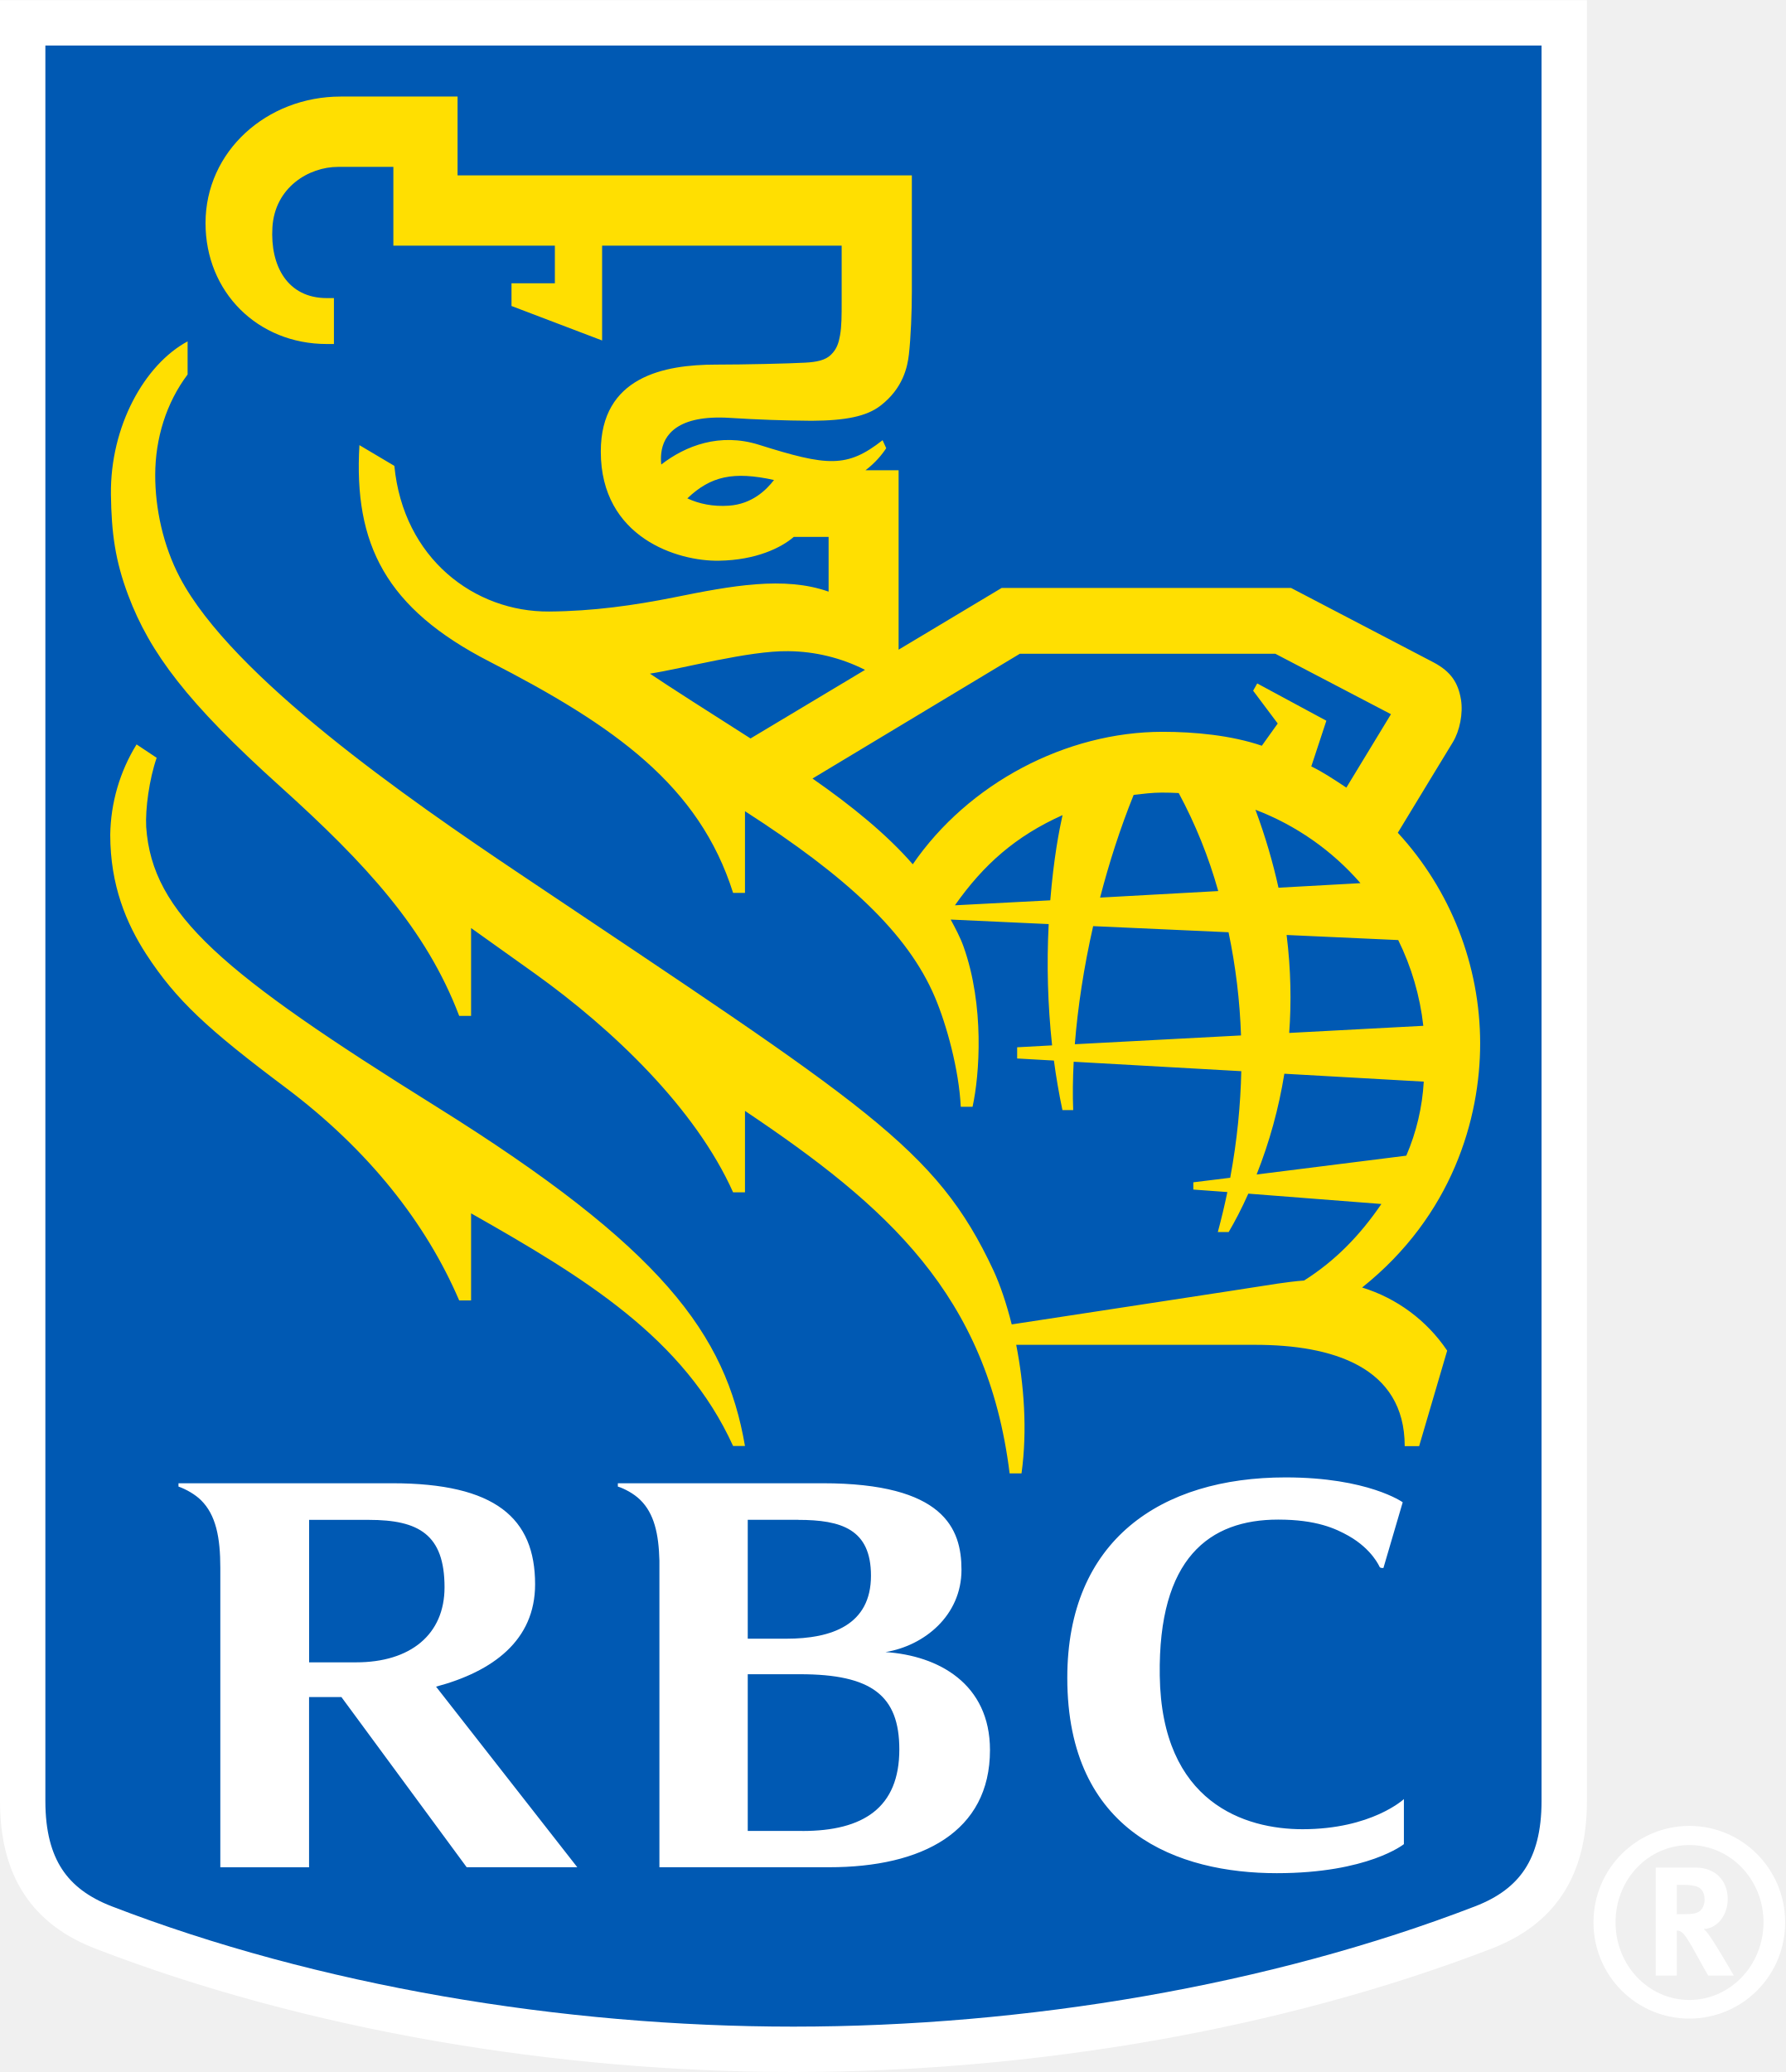
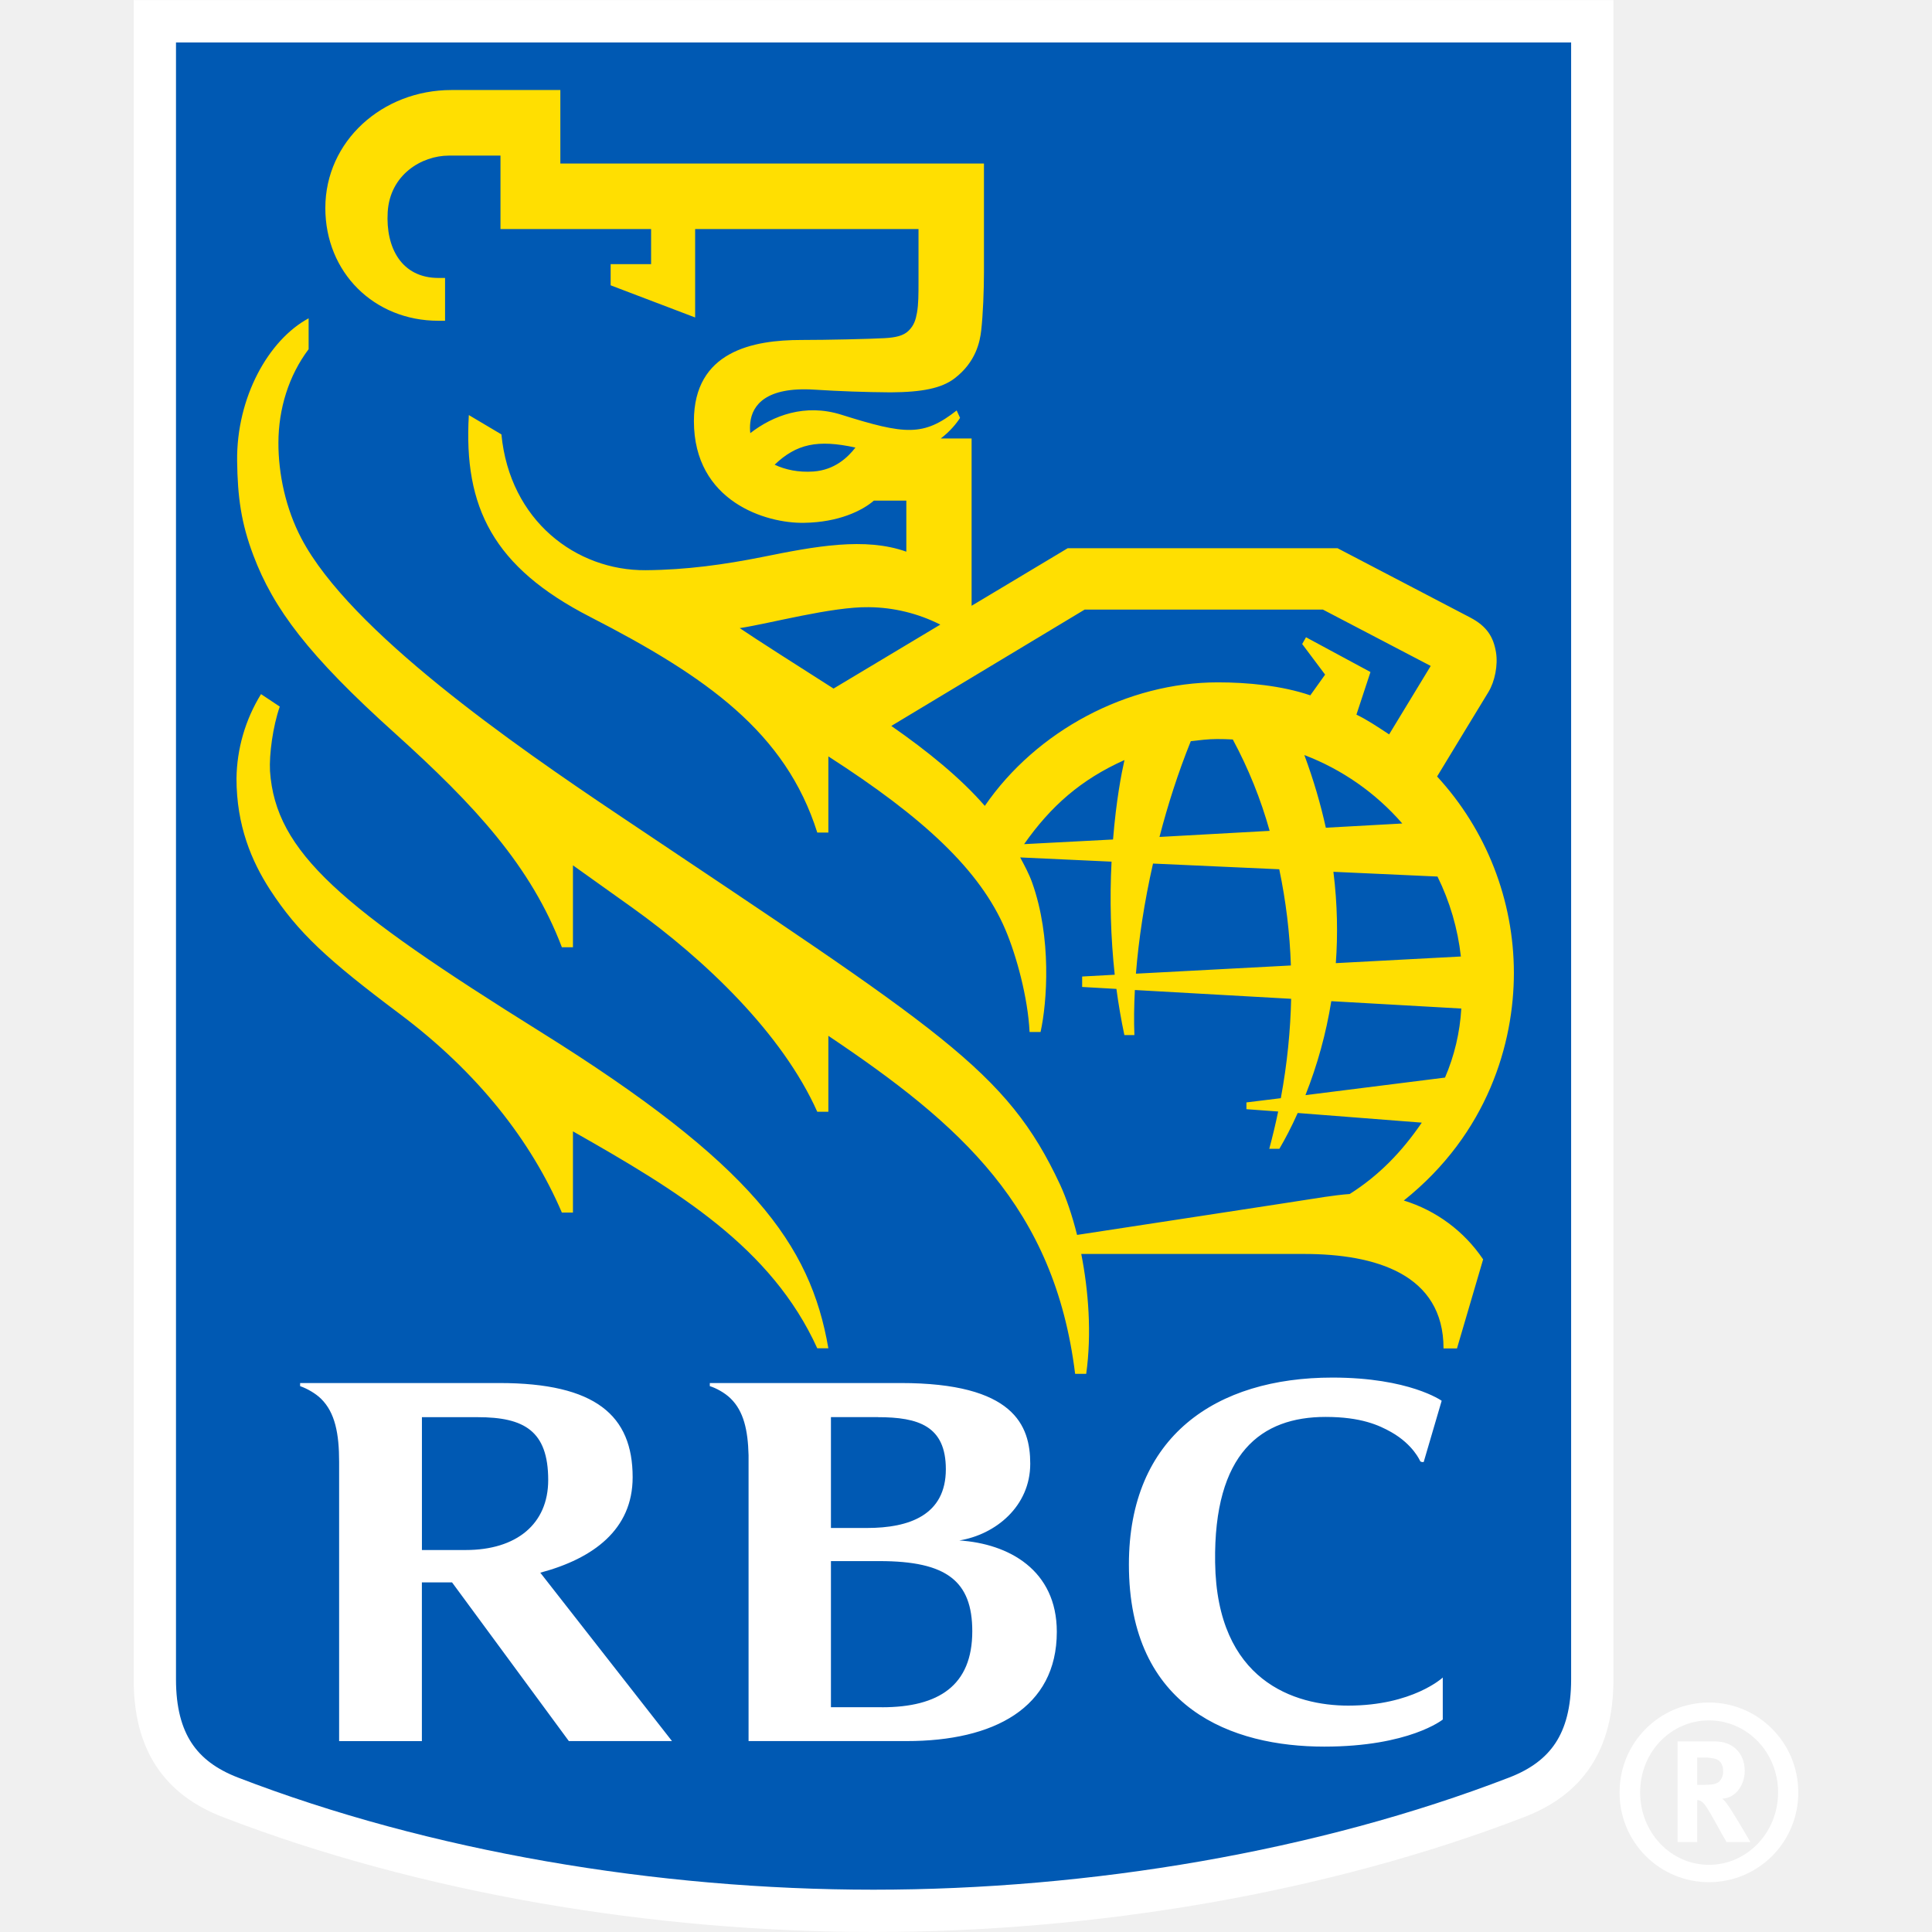
- <svg xmlns="http://www.w3.org/2000/svg" viewBox="0 0 39.347 45.667">
+ <svg xmlns="http://www.w3.org/2000/svg" viewBox="0 0 39.347 45.667" width="24" height="24">
  <path d="M34.477 39.696c0 1.476-.606 2.333-1.787 2.787-4.592 1.77-10.03 2.684-15.202 2.684-5.172 0-10.609-.913-15.202-2.684C1.106 42.029.5 41.173.5 39.696V.504h33.977v39.192" fill="#0059b3" />
  <path d="M34.477 39.696c0 1.476-.606 2.333-1.787 2.787-4.592 1.77-10.03 2.684-15.202 2.684-5.172 0-10.609-.913-15.202-2.684C1.106 42.029.5 41.173.5 39.696V.504h33.977z" fill="none" stroke="#fff" stroke-width="1" />
  <path d="M9.612 24.387c-4.703-2.936-6.258-4.236-6.39-6.162-.021-.392.067-1.052.231-1.523l-.443-.295a3.9 3.9 0 0 0-.58 1.992c0 1.114.356 1.956.792 2.63.662 1.017 1.357 1.656 3.07 2.94 1.846 1.385 3.104 3.002 3.829 4.693h.262v-1.92c2.495 1.415 4.694 2.748 5.775 5.128h.262c-.424-2.467-1.818-4.368-6.808-7.483M23.418 17.966c-1.03.462-1.738 1.087-2.371 1.987l2.102-.11c.076-.934.198-1.554.27-1.877zm7.578 7.505a4.826 4.826 0 0 0 .385-1.632l-3.073-.174a10.59 10.59 0 0 1-.611 2.221zm-3.325-7.624c.22.592.386 1.166.508 1.718l1.807-.1a5.814 5.814 0 0 0-2.315-1.618zm-.82 1.792a10.56 10.56 0 0 0-.871-2.16 6.815 6.815 0 0 0-.375-.01c-.207 0-.416.027-.618.05-.3.745-.542 1.5-.74 2.264zm1.507.968c.096.77.106 1.492.057 2.159l2.956-.157a5.704 5.704 0 0 0-.553-1.89zm-1.005 2.214a13.225 13.225 0 0 0-.275-2.274l-2.984-.135c-.206.908-.34 1.795-.404 2.603zm.459-6.385l.35-.49-.542-.723.09-.16 1.524.822-.332 1.007c.244.117.47.267.773.467l.983-1.618-2.548-1.332h-5.632l-4.57 2.75c.858.596 1.648 1.24 2.21 1.89 1.224-1.782 3.376-2.92 5.507-2.92.696 0 1.508.075 2.187.307zm-11.27-.16l2.524-1.512a3.818 3.818 0 0 0-1.693-.412c-.87-.013-2.337.387-3.048.495.318.218 1.445.938 2.218 1.429zm.518-5.697c-.895-.196-1.395-.086-1.91.405.253.12.568.186.917.161.503-.035.816-.337.993-.566zm14.22 21.294h-.319c0-1.755-1.609-2.233-3.295-2.233h-5.268c.17.865.25 1.878.117 2.834h-.262c-.488-3.944-2.717-5.899-5.833-7.99v1.795h-.262c-.828-1.852-2.65-3.591-4.372-4.824l-1.403-1.001v1.936h-.262c-.73-1.92-2.057-3.354-3.949-5.06-2.042-1.838-2.867-2.939-3.344-4.205-.29-.766-.372-1.385-.383-2.227-.018-1.505.743-2.865 1.69-3.374v.73c-.47.623-.713 1.41-.714 2.212-.002.738.174 1.56.543 2.261 1.15 2.19 5.024 4.878 7.485 6.528 7.652 5.131 9.179 6.027 10.45 8.75.14.304.282.713.4 1.185 1.105-.17 5.115-.78 5.854-.898.141-.022.438-.06.59-.069.69-.437 1.23-.993 1.704-1.687l-2.933-.228c-.15.337-.3.62-.433.846h-.239c.08-.298.15-.591.21-.881l-.75-.055v-.16l.813-.1c.154-.83.228-1.615.244-2.349l-3.694-.208c-.02.378-.024.735-.011 1.066h-.237c-.078-.369-.14-.735-.188-1.092l-.81-.046v-.247l.77-.042a16.837 16.837 0 0 1-.075-2.673l-2.16-.1c.102.19.207.384.282.592.466 1.304.355 2.832.2 3.534h-.26c-.039-.814-.312-1.81-.571-2.418-.598-1.408-1.939-2.652-4.185-4.096v1.8h-.262c-.748-2.365-2.608-3.68-5.374-5.1-2.281-1.172-2.99-2.583-2.862-4.768l.77.457c.198 2.043 1.768 3.222 3.411 3.21.967-.007 1.873-.136 2.75-.311 1.264-.256 2.433-.474 3.41-.127v-1.207h-.767c-.274.237-.83.513-1.65.525-.9.017-2.604-.502-2.604-2.405 0-1.654 1.4-1.917 2.54-1.917.608 0 1.622-.023 1.965-.043.255-.014.446-.053.57-.176.129-.127.168-.258.198-.426.036-.206.036-.416.036-.77V5.414h-5.28v2.09l-1.997-.76v-.5h.956v-.83H8.67V3.678H7.453c-.65 0-1.397.454-1.449 1.336-.05.845.33 1.556 1.2 1.556h.156v1.012h-.157c-1.524 0-2.673-1.145-2.673-2.665 0-1.583 1.35-2.789 2.98-2.789h2.575v1.737h10.013V6.43c0 .433-.023 1.013-.065 1.38-.03.267-.125.748-.63 1.134-.305.233-.765.326-1.513.33a31.86 31.86 0 0 1-1.805-.064c-1.14-.071-1.464.368-1.51.777-.01.086-.009.17 0 .251.534-.414 1.29-.706 2.15-.436 1.51.475 1.941.518 2.728-.1l.08.176c-.085.132-.237.32-.457.487h.73v3.954l2.272-1.361h6.377l3.14 1.64c.39.206.545.455.606.82.05.305-.028.692-.179.94-.093.154-.826 1.355-1.213 1.996a6.864 6.864 0 0 1 1.815 4.642c0 1.656-.612 3.793-2.602 5.381a3.499 3.499 0 0 1 1.875 1.391l-.618 2.105" fill="#ffdf01" />
  <path d="M17.687 40.354h-1.206V36.9h1.151c1.582 0 2.19.471 2.19 1.658 0 1.283-.793 1.797-2.135 1.797zm-.096-6.856c.957 0 1.606.207 1.606 1.23 0 1.088-.87 1.389-1.862 1.389h-.854v-2.62h1.11zm1.925 2.914c.856-.14 1.676-.806 1.676-1.814 0-.908-.386-1.907-3.061-1.907h-4.513v.073c.137.042.352.153.493.293.307.3.408.747.423 1.34v6.757h3.74c2.057 0 3.546-.784 3.546-2.582 0-1.462-1.137-2.084-2.304-2.16M6.813 33.498H8.13c1.096 0 1.668.32 1.668 1.486 0 1.039-.749 1.654-1.949 1.654H6.813zm3.474 7.656h2.437l-3.113-3.98c1.248-.333 2.183-1.016 2.183-2.256 0-1.457-.872-2.227-3.15-2.227H3.934v.073c.174.062.368.174.495.299.33.325.427.821.427 1.492v6.6h1.956v-3.752h.713l2.761 3.751M29.725 33.851c.523.297.682.684.685.688.025.028.082.019.082.019l.425-1.448s-.764-.548-2.582-.548c-2.751 0-4.811 1.386-4.811 4.418 0 3.418 2.454 4.305 4.617 4.305 2.012 0 2.802-.64 2.802-.64v-.993s-.71.664-2.235.664c-1.26 0-3.106-.574-3.146-3.384-.037-2.593 1.094-3.44 2.61-3.44.844 0 1.266.198 1.553.359M36.958 42.189h.162c.205 0 .295-.023.36-.08a.334.334 0 0 0 .09-.24c0-.147-.054-.246-.17-.29a.923.923 0 0 0-.269-.035h-.173zm.42-1.027c.423 0 .702.28.702.695 0 .361-.24.653-.53.658.042.04.067.062.096.103.136.171.569.924.569.924h-.564c-.091-.16-.13-.222-.222-.394-.235-.427-.31-.541-.395-.582-.024-.006-.043-.017-.076-.017v.993h-.465v-2.38zm-.142-.497c-.905 0-1.628.754-1.628 1.702s.723 1.712 1.628 1.712c.9 0 1.633-.764 1.633-1.712s-.733-1.702-1.633-1.702zm0 3.825a2.113 2.113 0 0 1-2.114-2.123c0-1.182.953-2.124 2.114-2.124 1.157 0 2.11.942 2.11 2.124a2.112 2.112 0 0 1-2.11 2.123" fill="#fff" />
</svg>
